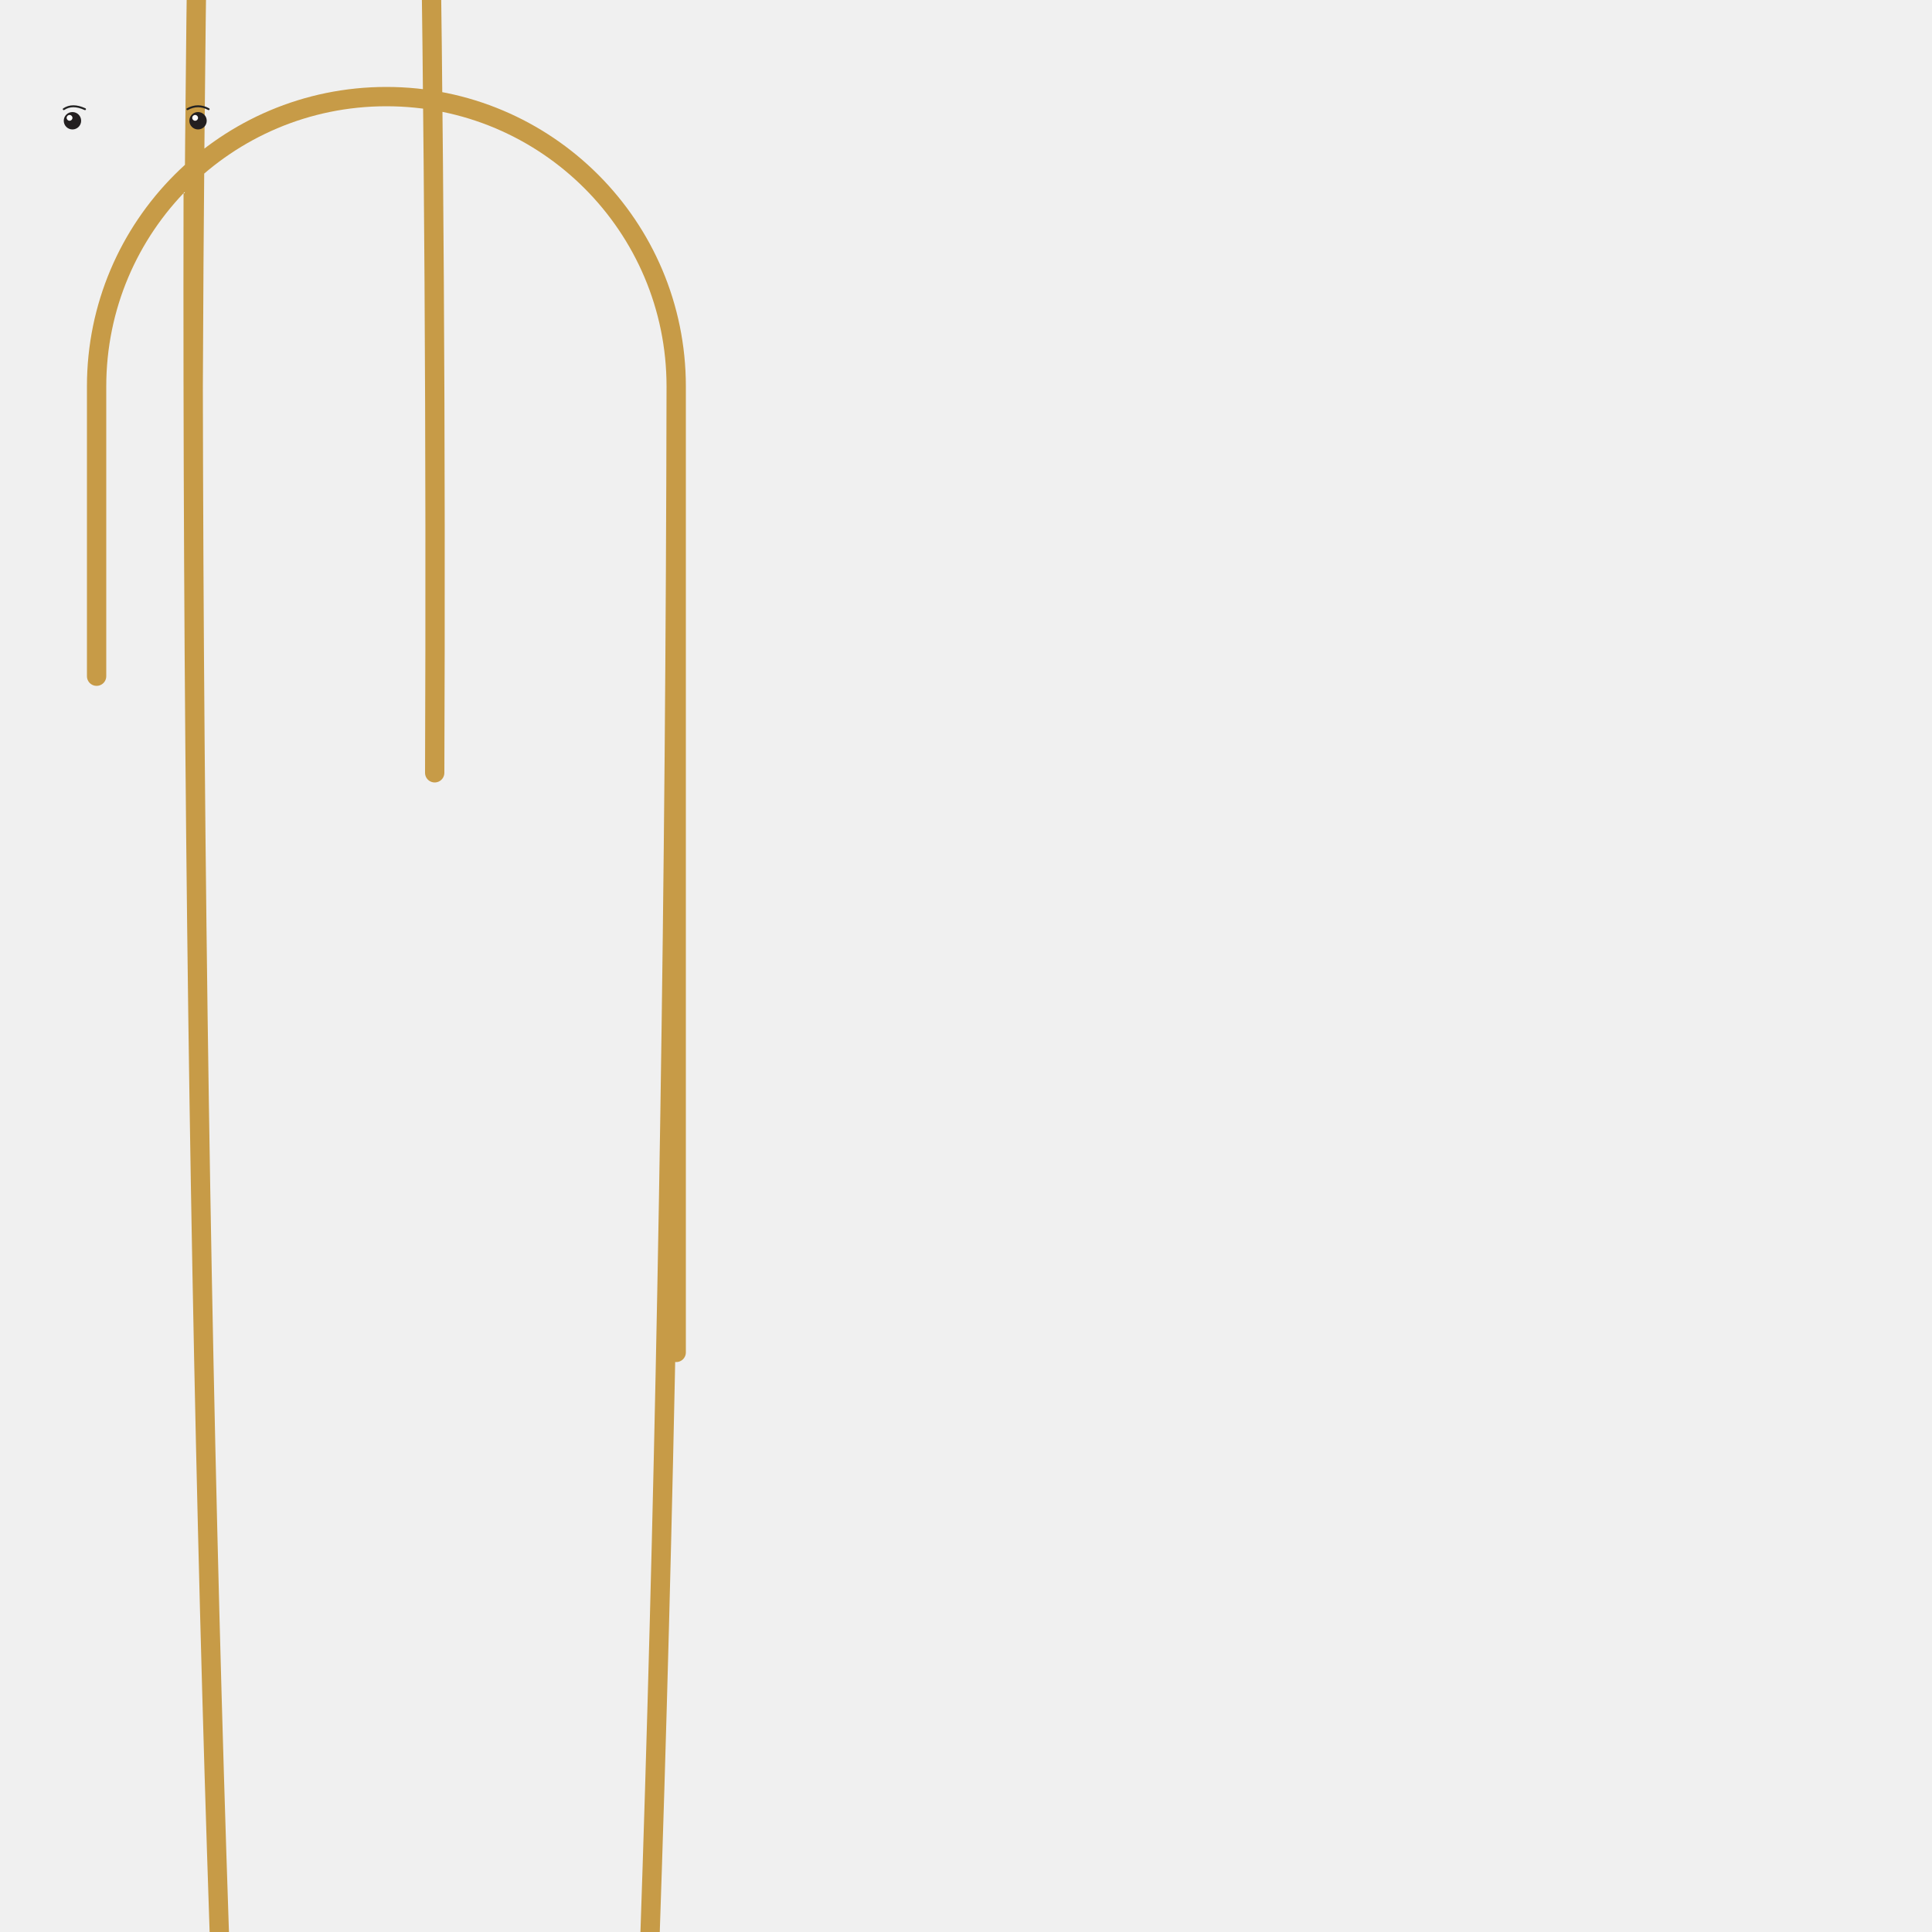
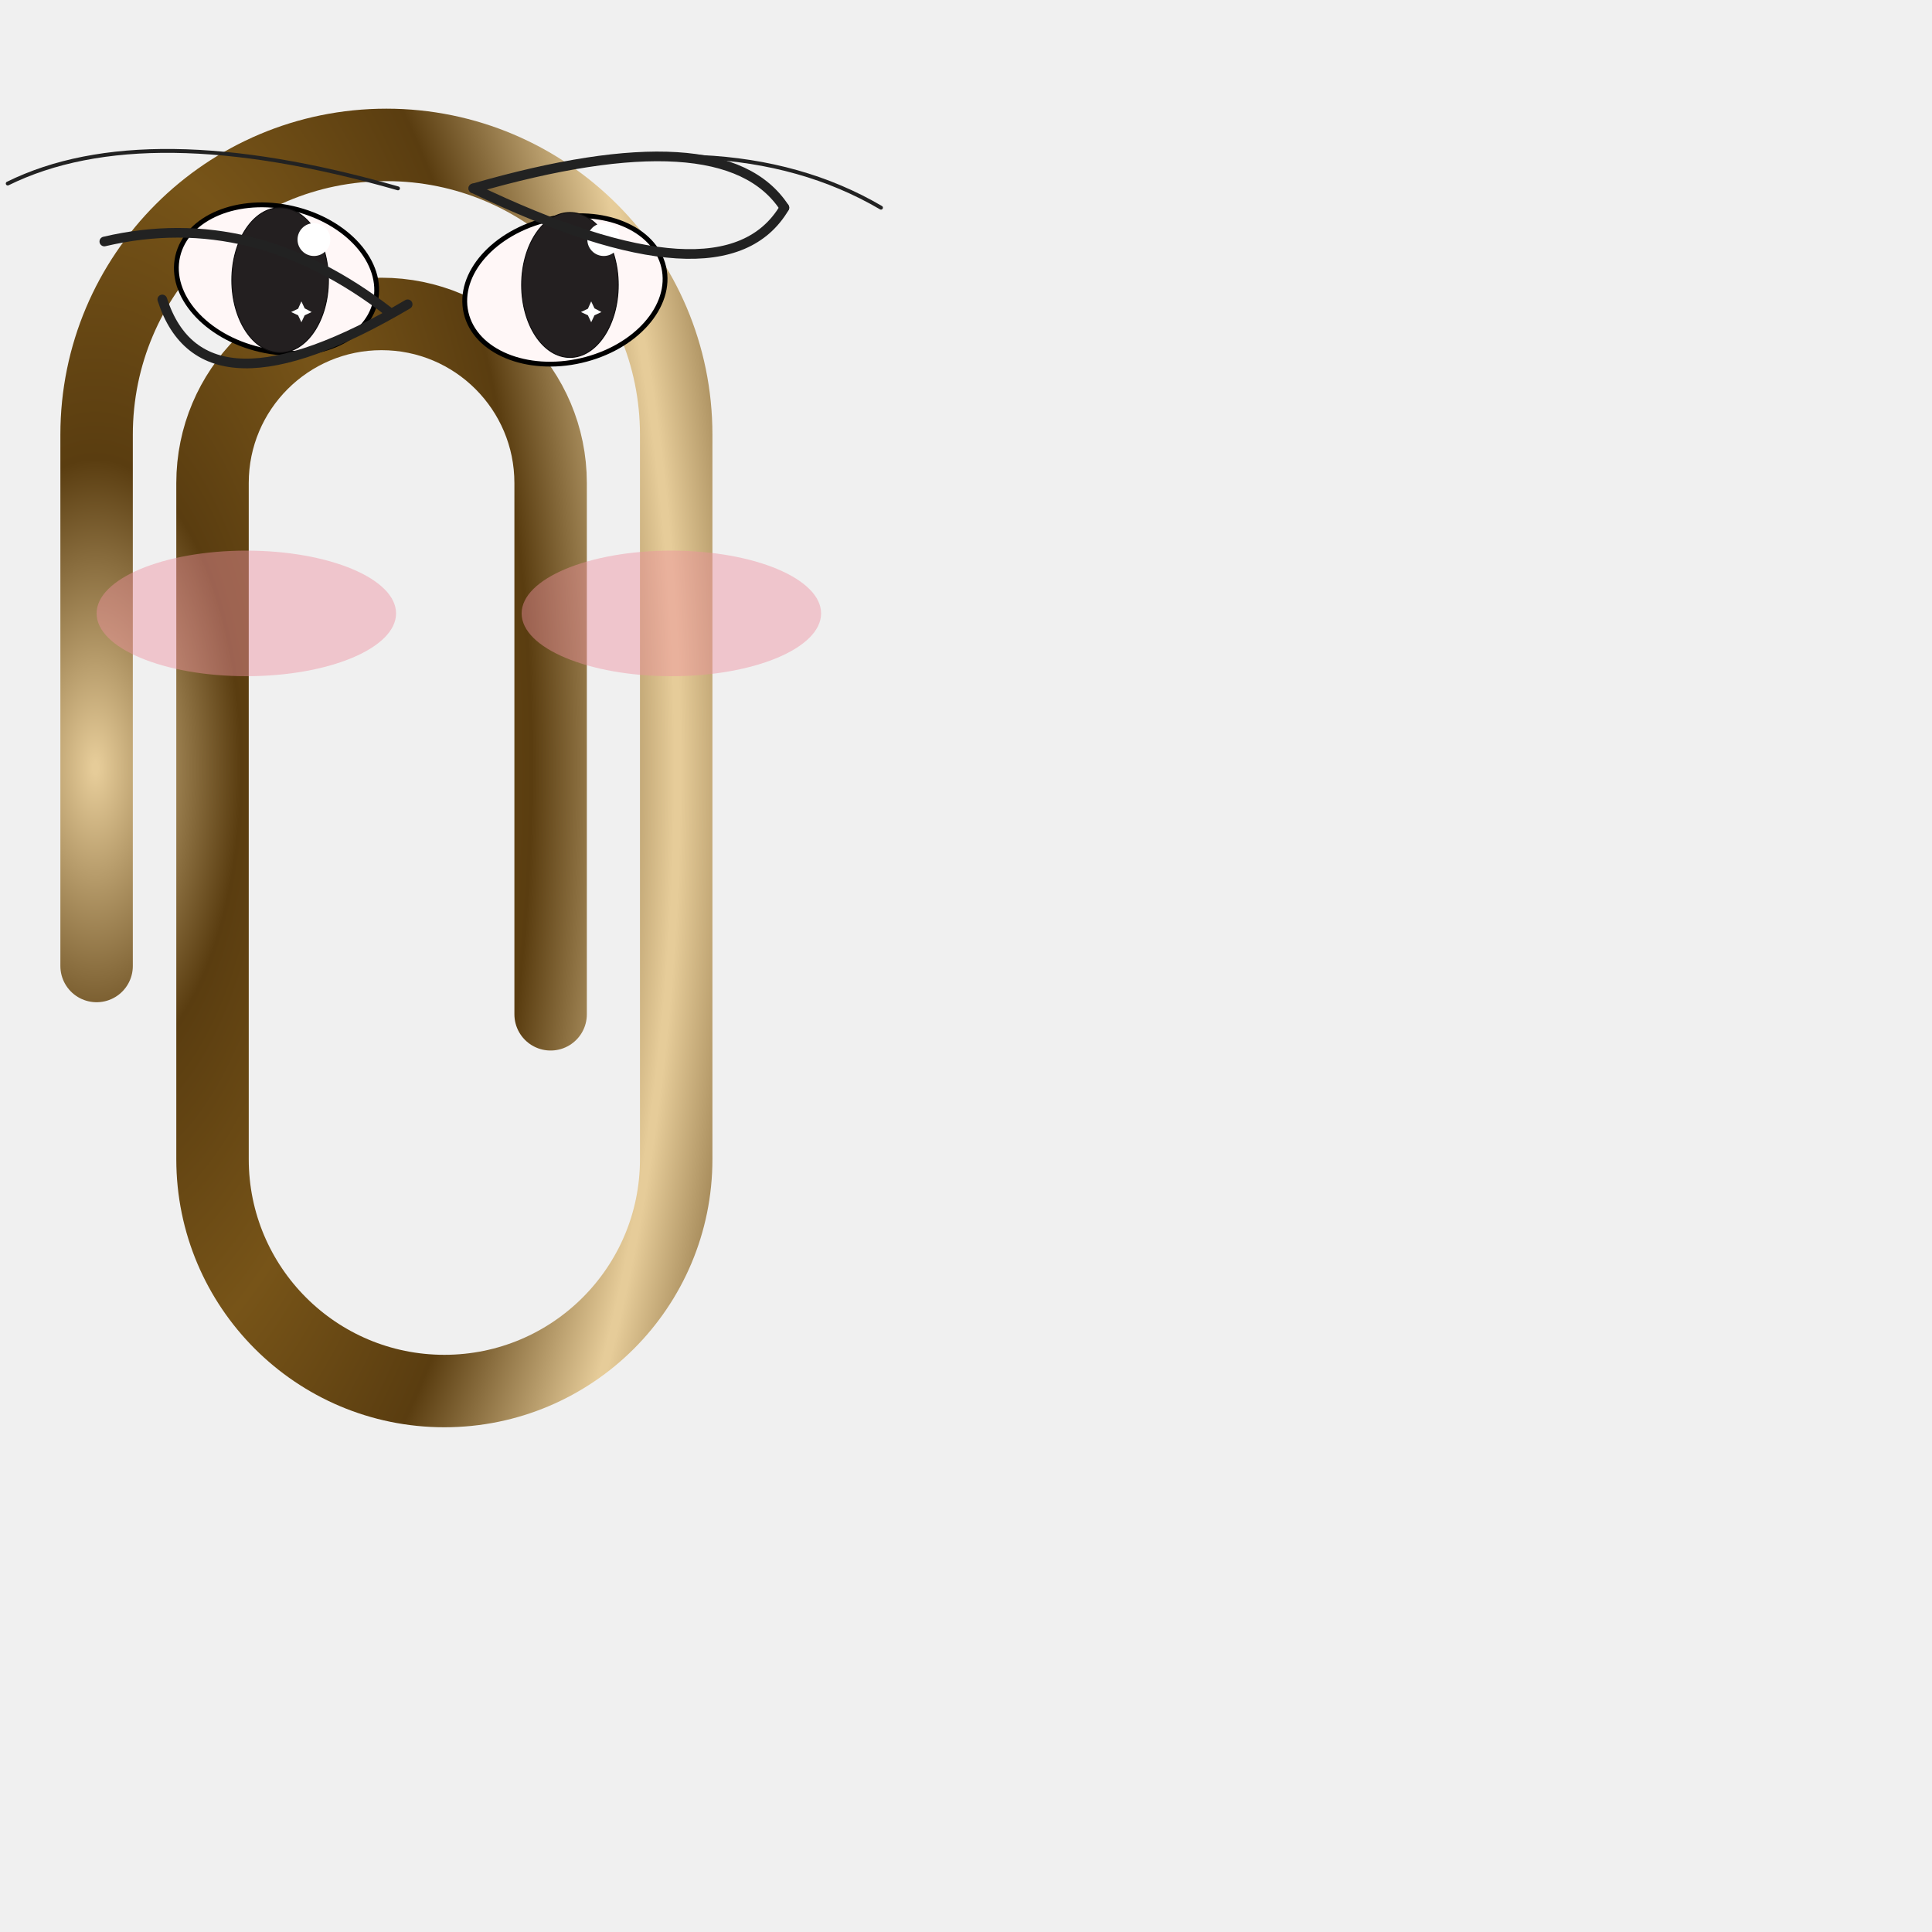
<svg xmlns="http://www.w3.org/2000/svg" viewBox="0 0 2000 2000">
  <defs>
    <filter id="drop-shadow" x="-20%" y="-20%" width="100%" height="100%">
      <feDropShadow dx="1" dy="1" stdDeviation="1" flood-opacity="0.15" />
    </filter>
+     <linearGradient id="goldL" x1="0%" y1="100%" x2="100%" y2="0%">
+       <stop offset="10%" stop-color="#5a3d10" />
+       <stop offset="30%" stop-color="#775418" />
+       <stop offset="100%" stop-color="#fdfaf6" />
+       <stop offset="60%" stop-color="#e6cc99" />
+     </linearGradient>
+     <radialGradient id="goldR" cx="0%" cy="50%" spreadMethod="reflect">
+       <stop offset="1%" stop-color="#e6cc99" />
+       <stop offset="50%" stop-color="#5a3d10" />
+       <stop offset="100%" stop-color="#775418" />
+     </radialGradient>
  </defs>
  <g>
-     <path d="M 100 700                  L 100, 400                  A 100, 100, 0 0 1, 700 400                  M 700 1400                  L 700 400                  A 10, 150, 0 0 1 200, 200                  L 200 400                  A 10, 200 0 1 1 450 800                 " fill="none" stroke="#c79b47" stroke-width="20" stroke-linecap="round" />
-     <circle cx="75" cy="125" r="9" fill="#231f20" />
-     <circle cx="72" cy="122" r="3" fill="#fff" />
-     <circle cx="205" cy="125" r="9" fill="#231f20" />
-     <circle cx="202" cy="122" r="3" fill="#fff" />
-     <path d="M 66 113 Q 75 107 88 113" fill="none" stroke="#222" stroke-width="2" stroke-linecap="round" />
-     <path d="M 216 113 Q 205 107 194 113" fill="none" stroke="#222" stroke-width="2" stroke-linecap="round" />
+     <path d="M 100 1000                  l 0 -550                  a 100 100 0 0 1 600 0                  l 0 750                  a 100 100 0 0 1 -480 0                  l 0 -700                  a 100 100 0 0 1 350 0                  l 0 550                 " fill="none" stroke="url(#goldR)" stroke-width="75" stroke-linecap="round" />
+     <ellipse rx="105" ry="75" cx="240" cy="295" r="45" fill="#fff7f7" transform="rotate(13, 290, 495)" stroke="#000" stroke-width="5" />
+     <ellipse rx="50" ry="75" cx="290" cy="290" r="45" fill="#231f20" stroke="#0e0c0d" />
+     <circle cx="325" cy="248" r="17" fill="#fff" />
+     <path d="M 312 312                   l 3.4 7.2                   l 7.2 3.8                   l -7.2 3.4                   l -3.4 7.2                   l -3.4 -7.2                   l -7.2 -3.4                   l 7.2 -3.4                   l 3.4 -7.6                   z" fill="#fff" />
+     <ellipse rx="105" ry="75" cx="630" cy="295" r="45" fill="#fff7f7" transform="rotate(-13, 630, 496)" stroke="#000" stroke-width="5" />
+     <ellipse rx="50" ry="75" cx="590" cy="295" r="45" fill="#231f20" stroke="#0e0c0d" />
+     <circle cx="625" cy="248" r="17" fill="#fff" />
+     <path d="M 612 312                   l 3.4 7.2                   l 7.2 3.8                   l -7.2 3.4                   l -3.4 7.2                   l -3.4 -7.2                   l -7.2 -3.4                   l 7.2 -3.4                   l 3.4 -7.6                   z" fill="#FFF" />
+     <path d="M 08 190 Q 150 120 412 195" fill="none" stroke="#222" stroke-width="4" stroke-linecap="round" />
+     <path d="M 490 195Q 750 120 912 215" fill="none" stroke="#222" stroke-width="4" stroke-linecap="round" />
+     <path d="M 108 250 q 142 -70 304 5" fill="none" stroke="#222" stroke-width="10" stroke-linecap="round" transform="rotate(13, 108, 250)" />
+     <path d="M 490 195 q 260 -75 322 20" fill="none" stroke="#222" stroke-width="10" stroke-linecap="round" />
+     <path d="M 168 310 q 42 130 254 5" fill="none" stroke="#222" stroke-width="10" stroke-linecap="round" />
+     <path d="M 490 195 q 260 125 322 20" fill="none" stroke="#222" stroke-width="10" stroke-linecap="round" />
+     <ellipse rx="155" ry="65" cx="695" cy="635" r="45" fill="rgba(238,144,160,0.452)" />
+     <ellipse rx="155" ry="65" cx="255" cy="635" r="45" fill="rgba(238,144,160,0.452)" />
  </g>
</svg>
